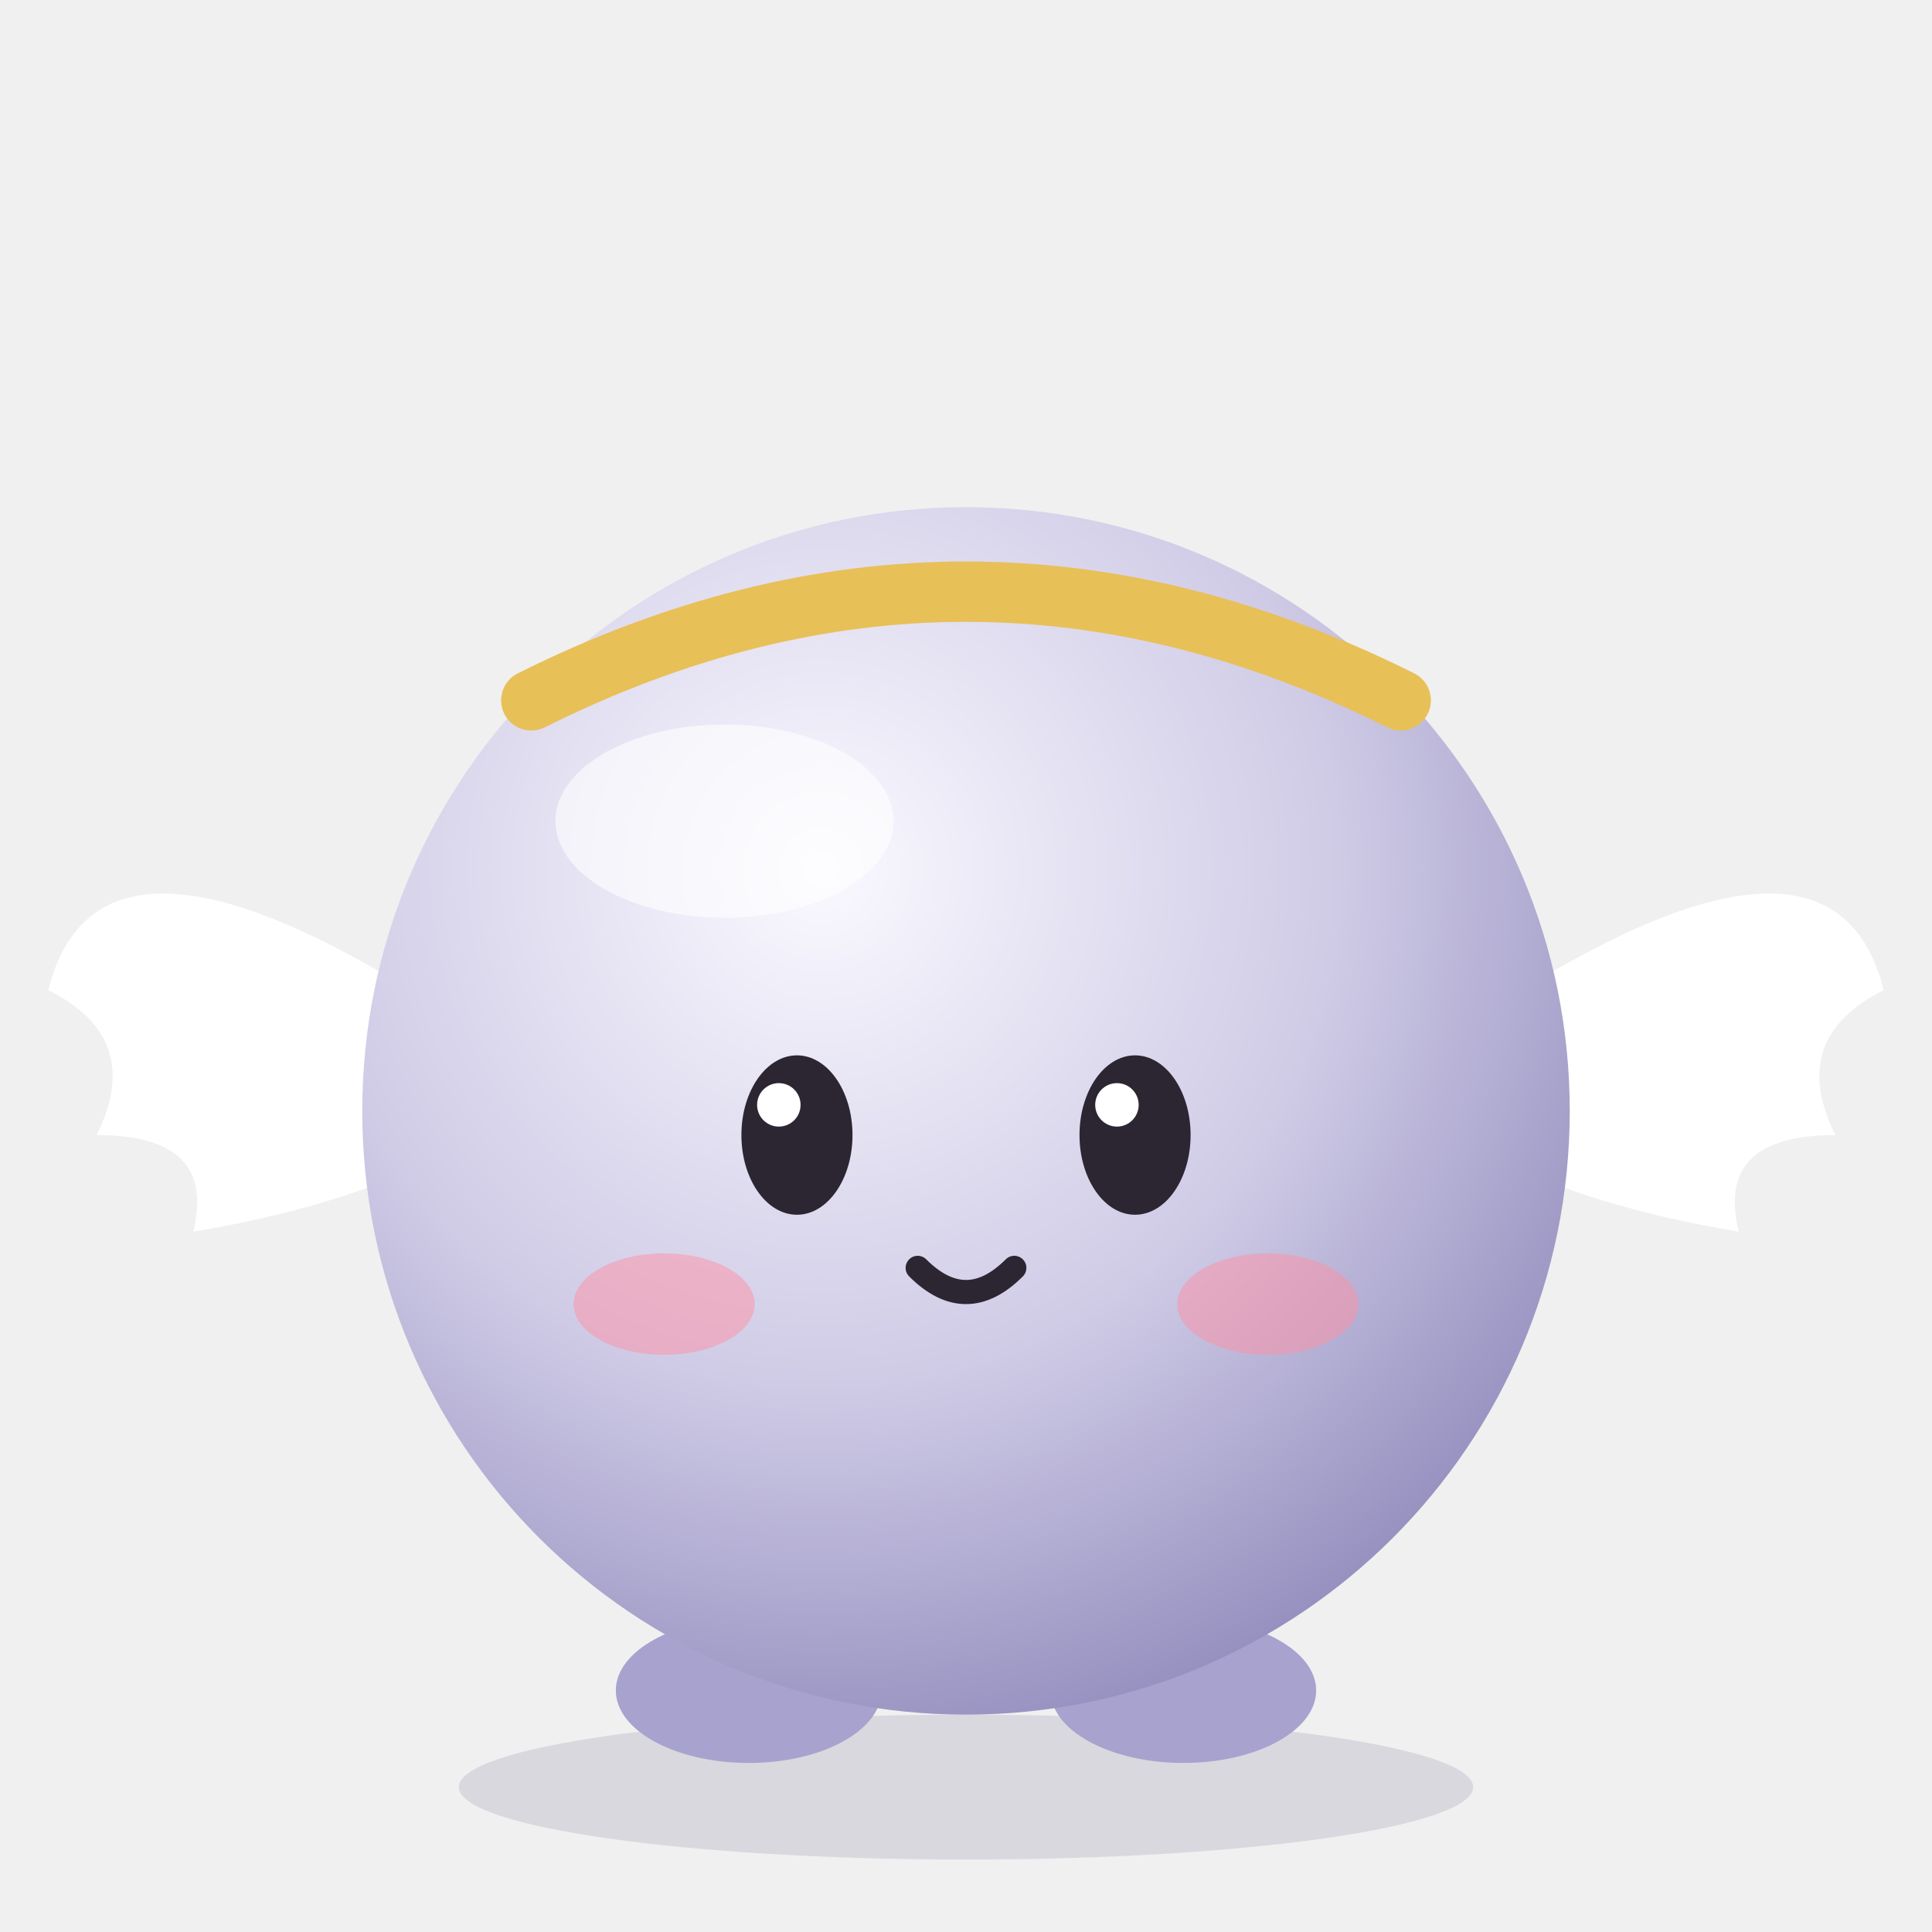
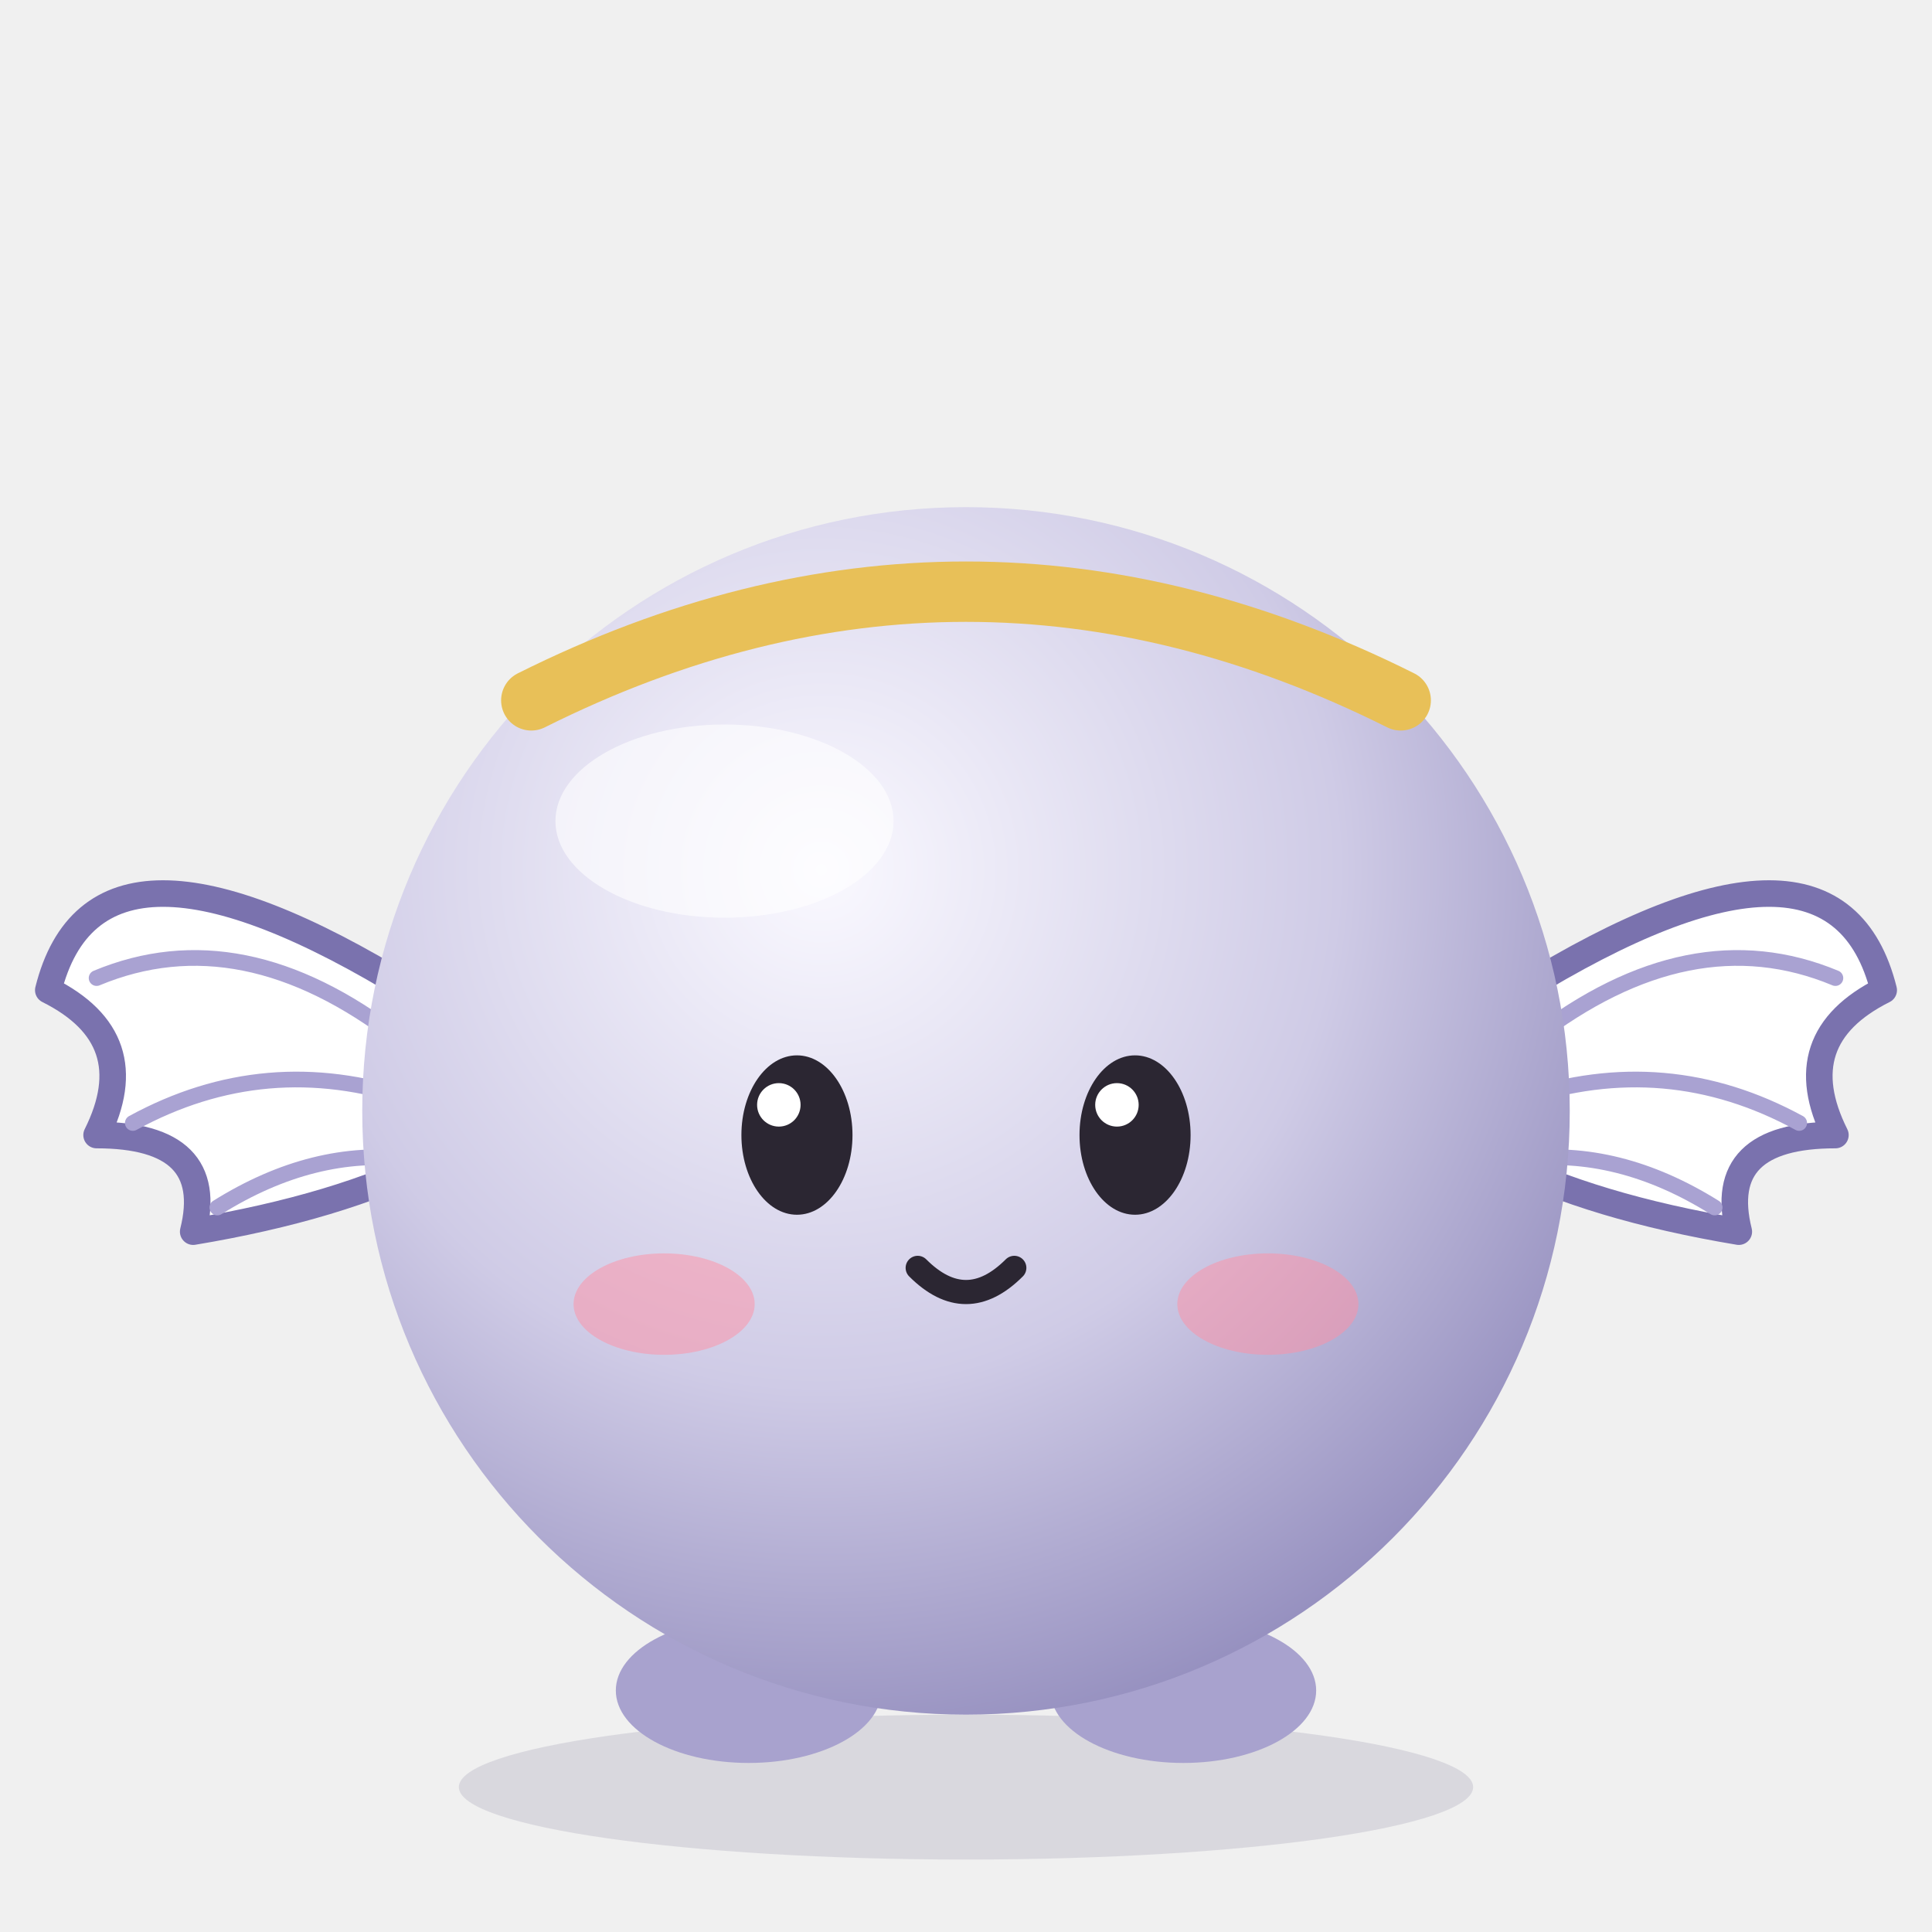
<svg width="100%" height="100%" viewBox="0 0 160 160" role="img" aria-label="最終進化のハネまる。大きな翼と金の輪">
  <defs>
    <radialGradient id="k5c" cx="38%" cy="30%" r="78%">
      <stop offset="0" stop-color="#FAF9FF" />
      <stop offset=".55" stop-color="#CFCBE6" />
      <stop offset="1" stop-color="#8E88BA" />
    </radialGradient>
  </defs>
  <ellipse class="shadow" cx="80" cy="148" rx="42" ry="6" fill="#4A4470" opacity=".14" />
  <g class="squish">
    <ellipse cx="62" cy="140" rx="11" ry="6" fill="#A8A2CE" />
    <ellipse cx="98" cy="140" rx="11" ry="6" fill="#A8A2CE" />
-     <path class="flap" d="M34 82 Q8 66 4 82 Q12 86 8 94 Q18 94 16 102 Q28 100 36 96 Z" fill="#FFFFFF" />
-     <path class="flapR" d="M126 82 Q152 66 156 82 Q148 86 152 94 Q142 94 144 102 Q132 100 124 96 Z" fill="#FFFFFF" />
+     <g class="flap">
+       <path d="M34 82 Q8 66 4 82 Q12 86 8 94 Q18 94 16 102 Q28 100 36 96 Z" fill="#FFFFFF" stroke="#7A72AE" stroke-width="2.2" stroke-linejoin="round" />
+       <path d="M33 86 Q20 76 8 81 M34 91 Q22 87 11 93 M34 96 Q26 95 18 100" fill="none" stroke="#A9A2D2" stroke-width="1.3" stroke-linecap="round" />
+     </g>
+     <g class="flapR">
+       <path d="M126 82 Q152 66 156 82 Q148 86 152 94 Q142 94 144 102 Q132 100 124 96 Z" fill="#FFFFFF" stroke="#7A72AE" stroke-width="2.2" stroke-linejoin="round" />
+       <path d="M127 86 Q140 76 152 81 M126 91 Q138 87 149 93 M126 96 Q134 95 142 100" fill="none" stroke="#A9A2D2" stroke-width="1.3" stroke-linecap="round" />
+     </g>
    <circle cx="80" cy="92" r="50" fill="url(#k5c)" />
    <path d="M44 58 Q80 40 116 58" fill="none" stroke="#E8C058" stroke-width="5" stroke-linecap="round" />
    <ellipse cx="60" cy="68" rx="14" ry="8" fill="#FFFFFF" opacity=".6" />
    <g class="blink">
      <ellipse cx="66" cy="94" rx="4.6" ry="6.6" fill="#2B2632" />
      <ellipse cx="94" cy="94" rx="4.6" ry="6.6" fill="#2B2632" />
    </g>
    <circle cx="64.5" cy="91.5" r="1.8" fill="#FFFFFF" />
    <circle cx="92.5" cy="91.5" r="1.8" fill="#FFFFFF" />
    <ellipse cx="55" cy="108" rx="7.5" ry="4.2" fill="#FF8FA3" opacity=".5" />
    <ellipse cx="105" cy="108" rx="7.5" ry="4.2" fill="#FF8FA3" opacity=".5" />
    <path d="M76 105 Q80 109 84 105" fill="none" stroke="#2B2632" stroke-width="2" stroke-linecap="round" />
  </g>
</svg>
